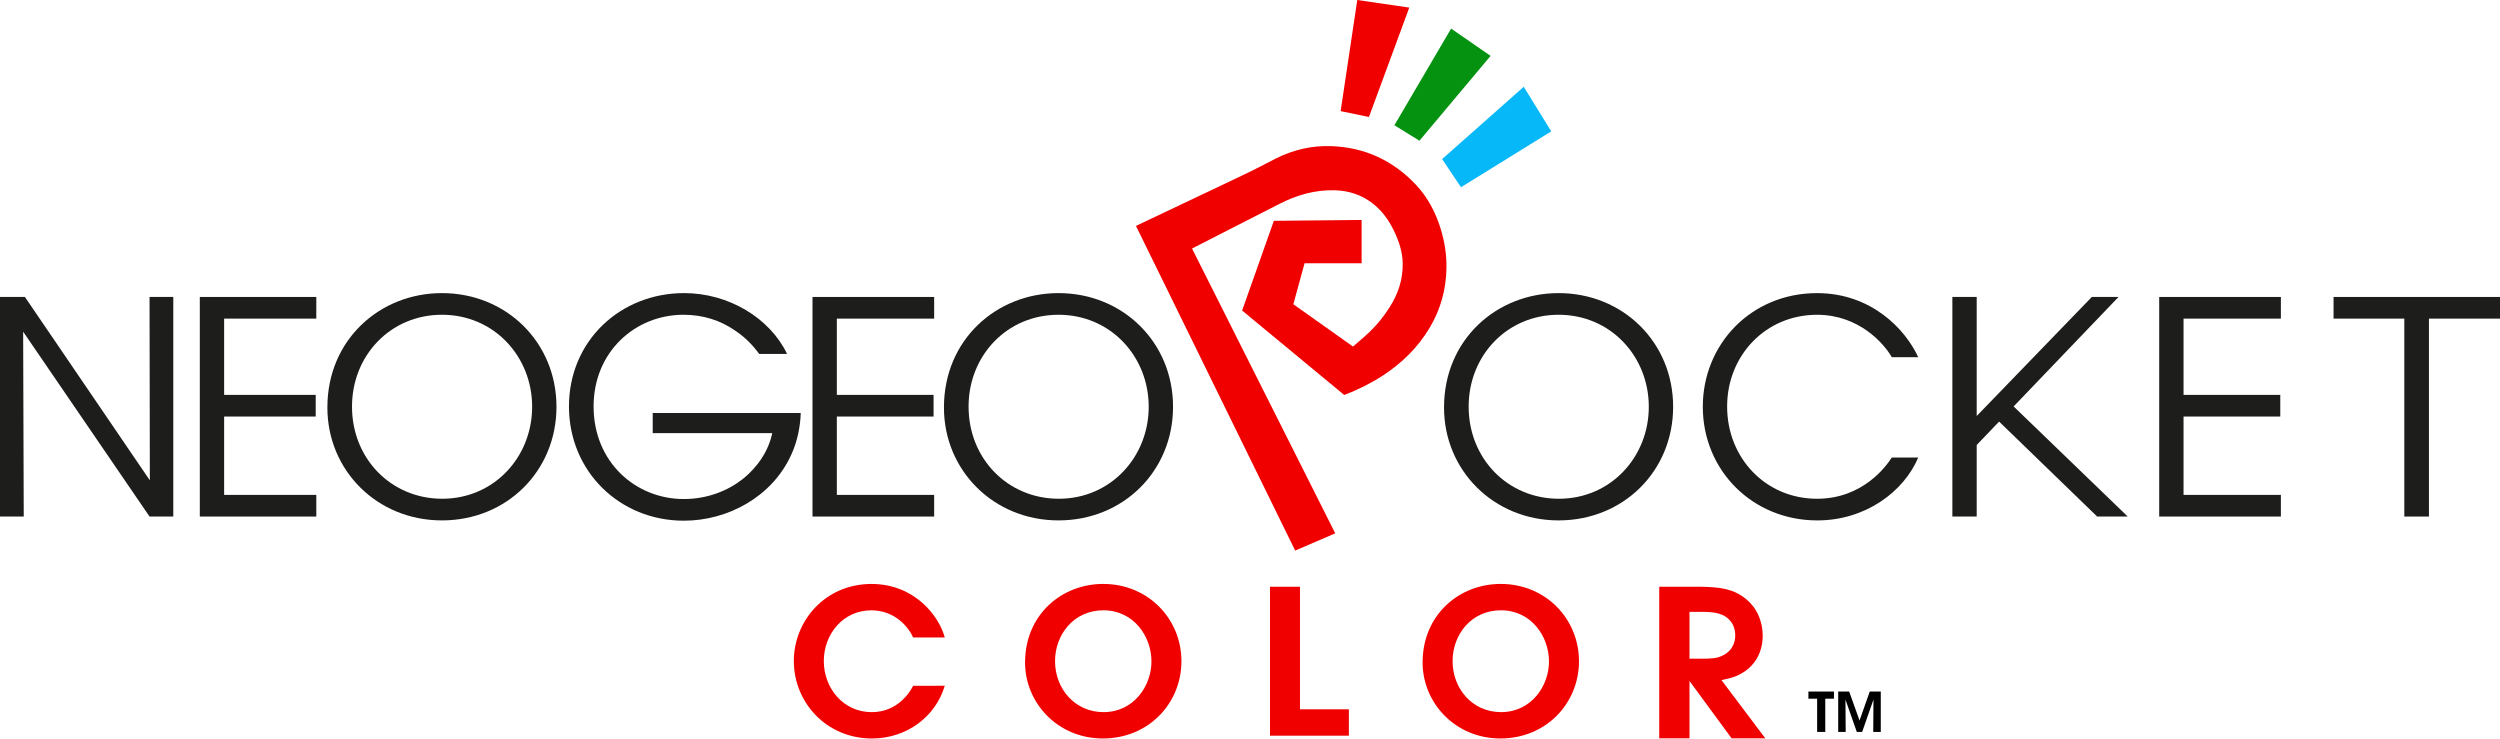
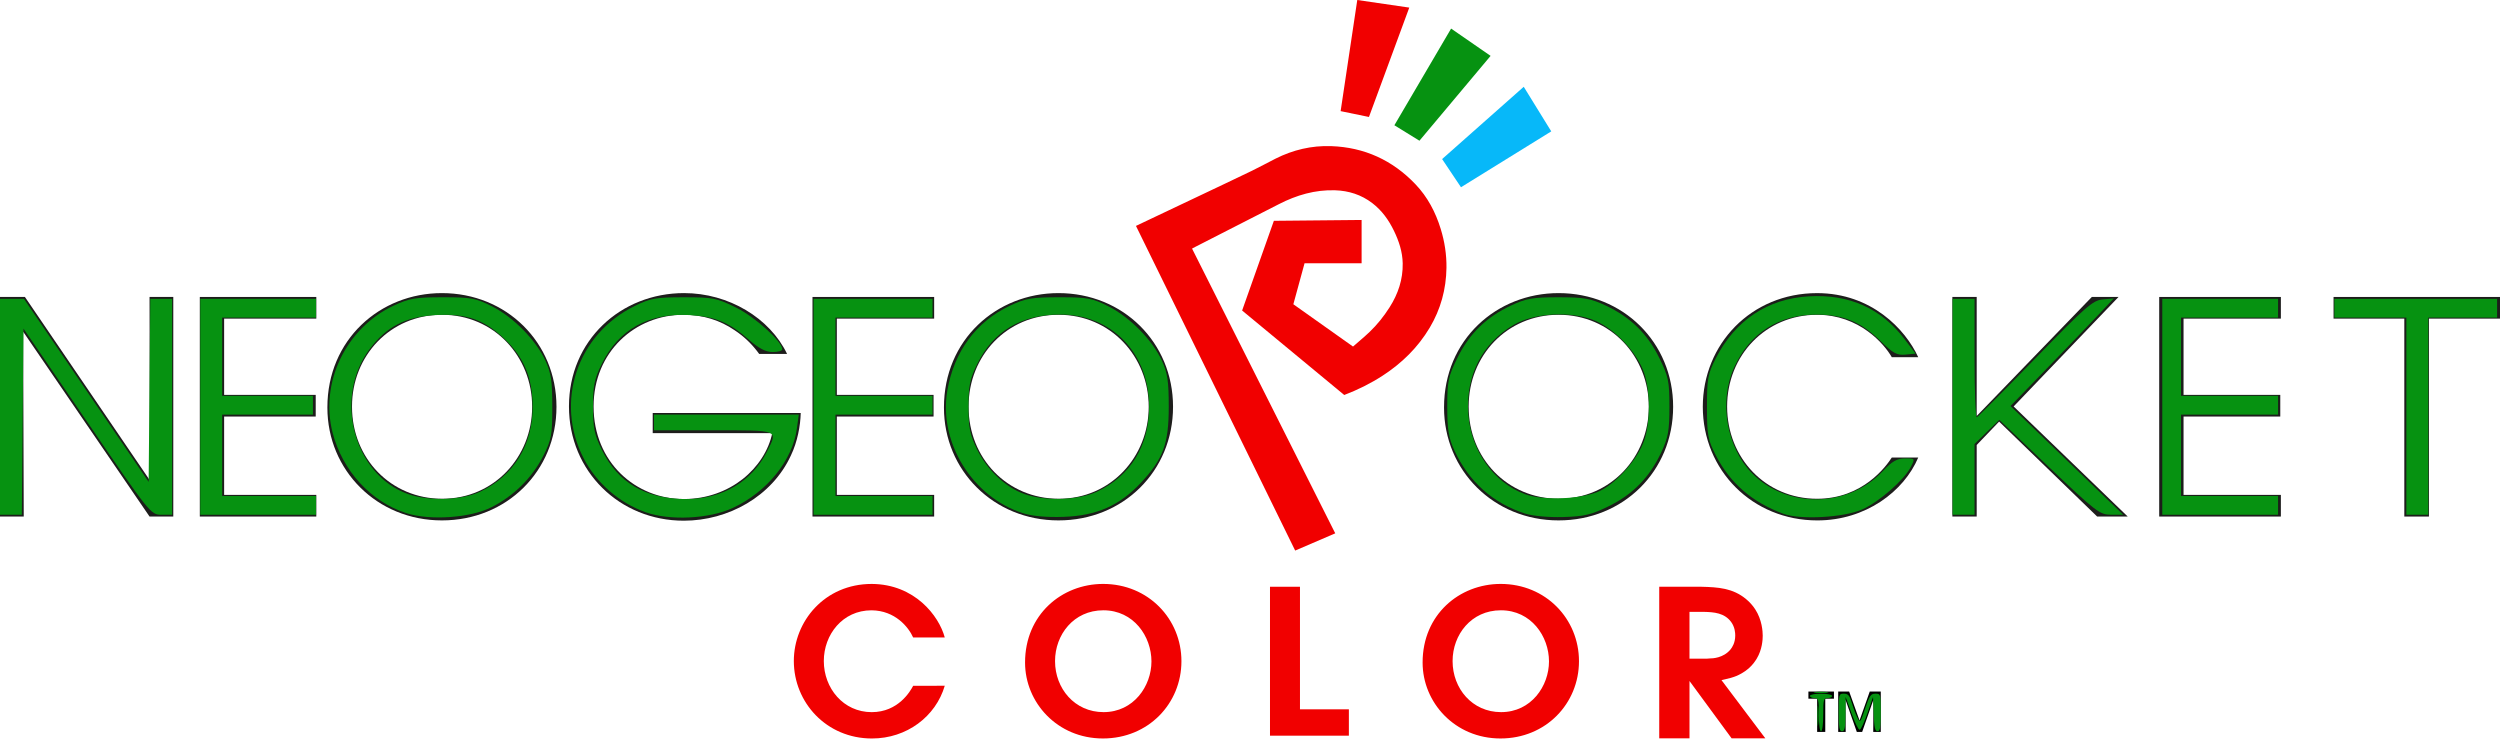
<svg xmlns="http://www.w3.org/2000/svg" version="1.1" id="Ebene_3" x="0px" y="0px" width="566.927px" height="167.468px" viewBox="0 0 566.927 167.468" enable-background="new 0 0 566.927 167.468" xml:space="preserve">
-   <g>
-     <g>
-       <path fill="#1D1D1B" d="M33.98,108.929l-0.068-41.587h5.384v49.797h-5.384L5.249,75.215l0.135,41.924H0V67.342h5.652    L33.98,108.929z" />
-       <path fill="#1D1D1B" d="M45.31,67.342h26.419v4.912H50.827v17.294h20.767v4.912H50.827v17.767h20.902v4.912H45.31V67.342z" />
-       <path fill="#1D1D1B" d="M74.242,92.375c0-15.341,11.911-25.908,25.976-25.908c14.602,0,25.975,11.171,25.975,25.773    c0,14.604-11.305,25.773-25.975,25.773c-14.738,0-25.976-11.373-25.976-25.572V92.375z M79.827,92.24    c0,11.709,8.815,20.861,20.458,20.861c11.776,0,20.39-9.486,20.39-20.861c0-11.373-8.613-20.861-20.457-20.861    c-11.709,0-20.391,9.286-20.391,20.792V92.24z" />
-       <path fill="#1D1D1B" d="M172.16,80.262c-1.548-2.153-3.433-3.97-5.586-5.383c-3.23-2.221-7.133-3.5-11.574-3.5    c-10.902,0-20.39,8.344-20.39,20.792c0,12.652,9.556,20.996,20.457,20.996c5.249,0,9.892-1.815,13.324-4.508    c3.5-2.76,5.922-6.527,6.73-10.432h-27.104v-4.576h33.564c-0.067,2.895-0.74,6.527-2.221,9.624    c-4.307,9.354-14.267,14.804-24.293,14.804c-14.535,0-26.042-11.17-26.042-25.908c0-14.938,11.709-25.706,26.109-25.706    c10.094,0,19.448,5.653,23.351,13.795h-6.325V80.262L172.16,80.262z" />
-       <path fill="#1D1D1B" d="M184.25,67.342h27.59v4.912h-22.071v17.294h21.937v4.912h-21.937v17.767h22.071v4.912h-27.59V67.342z" />
-       <path fill="#1D1D1B" d="M214.061,92.375c0-15.341,11.911-25.908,25.975-25.908c14.603,0,25.975,11.171,25.975,25.773    c0,14.604-11.305,25.773-25.975,25.773c-14.737,0-25.975-11.373-25.975-25.572V92.375z M219.646,92.24    c0,11.709,8.815,20.861,20.457,20.861c11.777,0,20.39-9.486,20.39-20.861c0-11.373-8.613-20.861-20.457-20.861    c-11.709,0-20.39,9.286-20.39,20.792V92.24L219.646,92.24z" />
+   <defs id="defs1193" />
+   <g id="g1188">
+     <g id="g1148">
+       <path fill="#1D1D1B" d="M33.98,108.929l-0.068-41.587h5.384v49.797h-5.384L5.249,75.215l0.135,41.924H0V67.342h5.652    L33.98,108.929z" id="path1136" />
+       <path fill="#1D1D1B" d="M45.31,67.342h26.419v4.912H50.827v17.294h20.767v4.912H50.827v17.767h20.902v4.912H45.31V67.342z" id="path1138" />
+       <path fill="#1D1D1B" d="M74.242,92.375c0-15.341,11.911-25.908,25.976-25.908c14.602,0,25.975,11.171,25.975,25.773    c0,14.604-11.305,25.773-25.975,25.773c-14.738,0-25.976-11.373-25.976-25.572V92.375z M79.827,92.24    c0,11.709,8.815,20.861,20.458,20.861c11.776,0,20.39-9.486,20.39-20.861c0-11.373-8.613-20.861-20.457-20.861    c-11.709,0-20.391,9.286-20.391,20.792V92.24z" id="path1140" />
+       <path fill="#1D1D1B" d="M172.16,80.262c-1.548-2.153-3.433-3.97-5.586-5.383c-3.23-2.221-7.133-3.5-11.574-3.5    c-10.902,0-20.39,8.344-20.39,20.792c0,12.652,9.556,20.996,20.457,20.996c5.249,0,9.892-1.815,13.324-4.508    c3.5-2.76,5.922-6.527,6.73-10.432h-27.104v-4.576h33.564c-0.067,2.895-0.74,6.527-2.221,9.624    c-4.307,9.354-14.267,14.804-24.293,14.804c-14.535,0-26.042-11.17-26.042-25.908c0-14.938,11.709-25.706,26.109-25.706    c10.094,0,19.448,5.653,23.351,13.795h-6.325V80.262L172.16,80.262z" id="path1142" />
+       <path fill="#1D1D1B" d="M184.25,67.342h27.59v4.912h-22.071v17.294h21.937v4.912h-21.937v17.767h22.071v4.912h-27.59V67.342z" id="path1144" />
+       <path fill="#1D1D1B" d="M214.061,92.375c0-15.341,11.911-25.908,25.975-25.908c14.603,0,25.975,11.171,25.975,25.773    c0,14.604-11.305,25.773-25.975,25.773c-14.737,0-25.975-11.373-25.975-25.572V92.375z M219.646,92.24    c0,11.709,8.815,20.861,20.457,20.861c11.777,0,20.39-9.486,20.39-20.861c0-11.373-8.613-20.861-20.457-20.861    c-11.709,0-20.39,9.286-20.39,20.792V92.24L219.646,92.24z" id="path1146" />
    </g>
-     <g>
-       <path fill="#1D1D1B" d="M327.466,92.375c0-15.341,11.91-25.908,25.976-25.908c14.603,0,25.976,11.171,25.976,25.773    c0,14.604-11.305,25.773-25.976,25.773c-14.737,0-25.976-11.373-25.976-25.572V92.375z M333.05,92.24    c0,11.709,8.816,20.861,20.459,20.861c11.777,0,20.391-9.486,20.391-20.861c0-11.373-8.613-20.861-20.458-20.861    c-11.708,0-20.392,9.286-20.392,20.792V92.24L333.05,92.24z" />
-       <path fill="#1D1D1B" d="M435.001,103.748c-3.229,7.672-11.91,14.268-22.879,14.268c-14.736,0-25.976-11.373-25.976-25.772    c0-14.2,10.97-25.774,25.906-25.774c12.313,0,20.054,8.21,22.946,14.535h-5.99c-1.684-2.96-7.334-9.623-16.956-9.623    c-11.642,0-20.39,9.219-20.39,20.793c0,11.777,8.813,20.929,20.39,20.929c10.433,0,15.745-7.47,16.956-9.354L435.001,103.748    L435.001,103.748z" />
-       <path fill="#1D1D1B" d="M489.644,67.342h27.592v4.912h-22.072v17.294h21.936v4.912h-21.936v17.767h22.072v4.912h-27.592V67.342    L489.644,67.342z" />
-       <path fill="#1D1D1B" d="M545.228,72.254h-16.047v-4.912h37.746v4.912h-16.113v44.885h-5.586V72.254z" />
+     <g id="g1158">
+       <path fill="#1D1D1B" d="M327.466,92.375c0-15.341,11.91-25.908,25.976-25.908c14.603,0,25.976,11.171,25.976,25.773    c0,14.604-11.305,25.773-25.976,25.773c-14.737,0-25.976-11.373-25.976-25.572V92.375z M333.05,92.24    c0,11.709,8.816,20.861,20.459,20.861c11.777,0,20.391-9.486,20.391-20.861c0-11.373-8.613-20.861-20.458-20.861    c-11.708,0-20.392,9.286-20.392,20.792V92.24L333.05,92.24z" id="path1150" />
+       <path fill="#1D1D1B" d="M435.001,103.748c-3.229,7.672-11.91,14.268-22.879,14.268c-14.736,0-25.976-11.373-25.976-25.772    c0-14.2,10.97-25.774,25.906-25.774c12.313,0,20.054,8.21,22.946,14.535h-5.99c-1.684-2.96-7.334-9.623-16.956-9.623    c-11.642,0-20.39,9.219-20.39,20.793c0,11.777,8.813,20.929,20.39,20.929c10.433,0,15.745-7.47,16.956-9.354L435.001,103.748    L435.001,103.748z" id="path1152" />
+       <path fill="#1D1D1B" d="M489.644,67.342h27.592v4.912h-22.072v17.294h21.936v4.912h-21.936v17.767h22.072v4.912h-27.592V67.342    L489.644,67.342z" id="path1154" />
+       <path fill="#1D1D1B" d="M545.228,72.254h-16.047v-4.912h37.746v4.912h-16.113v44.885h-5.586V72.254z" id="path1156" />
    </g>
-     <path fill="#F10000" d="M214.245,155.511c-2.053,6.982-8.625,11.957-16.521,11.957c-10.314,0-17.707-8.17-17.707-17.569   c0-8.99,6.982-17.479,17.662-17.479c9.721,0.047,15.243,7.211,16.566,12.142h-7.165c-1.049-2.328-4.061-6.115-9.447-6.162   c-6.572,0-10.816,5.521-10.816,11.5c0,6.162,4.427,11.594,10.862,11.594c6.024,0,8.763-4.746,9.401-5.979L214.245,155.511   L214.245,155.511z" />
-     <path fill="#F10000" d="M232.454,150.216c0-10.813,8.306-17.799,17.708-17.799c10.223,0,17.753,7.94,17.753,17.524   s-7.485,17.523-17.799,17.523c-10.36,0-17.662-8.168-17.662-17.203V150.216L232.454,150.216z M239.254,149.943   c0,6.162,4.427,11.547,11,11.547c6.846,0,10.862-5.934,10.862-11.5c0-5.658-4.016-11.594-10.908-11.594   c-6.754,0-10.954,5.567-10.954,11.502V149.943z" />
-     <path fill="#F10000" d="M287.996,133.059h6.799v27.793h11.09v5.979h-17.889V133.059z" />
-     <path fill="#F10000" d="M322.606,150.216c0-10.813,8.306-17.799,17.707-17.799c10.224,0,17.754,7.94,17.754,17.524   s-7.485,17.523-17.799,17.523c-10.358,0-17.662-8.168-17.662-17.203V150.216z M329.406,149.943c0,6.162,4.428,11.547,10.998,11.547   c6.846,0,10.862-5.934,10.862-11.5c0-5.658-4.017-11.594-10.907-11.594c-6.754,0-10.953,5.567-10.953,11.502V149.943   L329.406,149.943z" />
-     <path fill="#1D1D1B" d="M475.574,117.139h6.932l-25.871-24.968l23.783-24.83h-6.055l-26.105,26.998v-6.396V67.342h-5.518v49.797   h5.518v-16.228l5.08-5.306L475.574,117.139z" />
-     <path fill="#F10000" d="M385.808,133.059c3.799,0.096,7.156,0.291,10.176,2.821c0.778,0.636,1.51,1.461,2.045,2.289   c1.559,2.388,1.704,5.063,1.704,5.99c0,0.825-0.097,3.114-1.362,5.209c-0.342,0.532-0.779,1.264-1.802,2.188   c-1.12,0.976-2.288,1.51-2.728,1.704c-0.828,0.341-1.654,0.585-3.456,0.974l9.933,13.193h-7.645l-9.543-12.998v12.998h-6.864   v-34.371L385.808,133.059L385.808,133.059z M383.13,149.369h3.408c0.391,0,0.729,0,1.121-0.049c0.729,0,3.164-0.098,4.771-2.045   c0.388-0.488,1.071-1.51,1.071-3.166c0-0.535-0.049-1.851-0.926-3.064c-1.511-2.047-3.848-2.24-6.186-2.291h-3.262v10.615H383.13z" />
-     <path fill="none" d="M302.794,120.945c-10.838-21.554-21.646-43.05-32.461-64.562c0.06-0.042,0.108-0.083,0.163-0.11   c2.697-1.38,5.395-2.76,8.091-4.138c3.812-1.946,7.625-3.883,11.433-5.839c4.003-2.056,8.21-3.293,12.751-3.146   c3.091,0.1,5.925,0.999,8.411,2.895c2.194,1.674,3.747,3.848,4.937,6.306c1.129,2.332,1.934,4.759,1.979,7.377   c0.063,3.636-1.036,6.924-2.985,9.977c-1.306,2.042-2.796,3.921-4.544,5.584c-1.204,1.146-2.491,2.204-3.739,3.299   c-4.569-3.241-9.041-6.41-13.531-9.593c0.853-3.113,1.693-6.198,2.539-9.291c4.361,0,8.662,0,12.94,0c0-3.277,0-6.527,0-9.823   c-6.682,0.064-13.29,0.127-19.897,0.193c-2.407,6.801-4.803,13.565-7.2,20.342c7.735,6.398,15.444,12.774,23.159,19.157   c3.066-1.169,5.975-2.609,8.713-4.387c4.363-2.835,8-6.396,10.671-10.881c2.481-4.169,3.728-8.71,3.796-13.559   c0.042-3.005-0.414-5.943-1.298-8.823c-1.173-3.816-2.987-7.27-5.755-10.165c-5.189-5.433-11.553-8.353-19.081-8.621   c-4.45-0.158-8.66,0.847-12.632,2.842c-1.789,0.9-3.541,1.872-5.341,2.744c-4.01,1.939-8.04,3.837-12.062,5.748   c-3.547,1.686-7.095,3.366-10.642,5.047c-1.199,0.569-2.399,1.14-3.6,1.71c12.046,24.561,24.078,49.093,36.104,73.625   C296.762,123.541,299.748,122.255,302.794,120.945z" />
-     <path fill="#F10000" d="M302.794,120.945c-3.047,1.311-6.032,2.596-9.086,3.908c-12.025-24.529-24.059-49.063-36.104-73.624   c1.201-0.57,2.4-1.141,3.6-1.71c3.547-1.682,7.095-3.362,10.642-5.047c4.022-1.911,8.052-3.809,12.062-5.748   c1.8-0.872,3.552-1.844,5.341-2.744c3.972-1.996,8.182-3,12.631-2.842c7.529,0.268,13.893,3.188,19.082,8.621   c2.768,2.895,4.582,6.348,5.754,10.165c0.885,2.879,1.341,5.818,1.299,8.823c-0.068,4.849-1.313,9.39-3.796,13.559   c-2.673,4.484-6.308,8.045-10.673,10.881c-2.736,1.776-5.645,3.217-8.711,4.386c-7.715-6.382-15.424-12.758-23.159-19.156   c2.397-6.777,4.793-13.541,7.2-20.342c6.607-0.065,13.218-0.129,19.897-0.193c0,3.296,0,6.546,0,9.823c-4.278,0-8.579,0-12.94,0   c-0.846,3.093-1.688,6.178-2.539,9.291c4.49,3.183,8.961,6.352,13.531,9.593c1.248-1.095,2.535-2.153,3.739-3.299   c1.748-1.663,3.238-3.542,4.543-5.584c1.95-3.053,3.05-6.341,2.986-9.977c-0.048-2.618-0.851-5.045-1.979-7.377   c-1.188-2.458-2.742-4.632-4.937-6.306c-2.486-1.896-5.32-2.794-8.411-2.895c-4.541-0.147-8.748,1.089-12.751,3.146   c-3.806,1.956-7.621,3.893-11.433,5.839c-2.697,1.378-5.395,2.758-8.091,4.138c-0.055,0.028-0.104,0.069-0.163,0.11   C281.149,77.895,291.957,99.391,302.794,120.945z" />
-     <path fill="#F10000" d="M310.439,26.526c-2.162-0.445-4.264-0.879-6.423-1.324c1.257-8.395,2.514-16.788,3.774-25.202   c3.935,0.574,7.832,1.145,11.791,1.724C316.526,10.012,313.488,18.253,310.439,26.526z" />
-     <path fill="#07B8F9" d="M345.539,19.679c2.088,3.381,4.147,6.72,6.241,10.112c-6.819,4.222-13.635,8.44-20.472,12.671   c-1.434-2.14-2.84-4.241-4.278-6.391C333.195,30.612,339.347,25.163,345.539,19.679z" />
-     <path fill="#069211" d="M329.069,6.482c3.017,2.085,5.979,4.134,8.954,6.19c-5.377,6.412-10.738,12.805-16.136,19.239   c-1.888-1.165-3.759-2.319-5.683-3.507C320.475,21.129,324.753,13.837,329.069,6.482z" />
-     <g>
-       <path d="M412.074,158.443h-1.98v-1.621h5.791v1.621h-1.967v7.535h-1.844V158.443L412.074,158.443z" />
-       <path d="M416.851,165.979v-9.156h2.486l2.354,6.57l2.313-6.57h2.5v9.156h-1.709l0.051-7.338l-2.563,7.338h-1.213l-2.574-7.338    l0.051,7.338H416.851z" />
+     <path fill="#F10000" d="M214.245,155.511c-2.053,6.982-8.625,11.957-16.521,11.957c-10.314,0-17.707-8.17-17.707-17.569   c0-8.99,6.982-17.479,17.662-17.479c9.721,0.047,15.243,7.211,16.566,12.142h-7.165c-1.049-2.328-4.061-6.115-9.447-6.162   c-6.572,0-10.816,5.521-10.816,11.5c0,6.162,4.427,11.594,10.862,11.594c6.024,0,8.763-4.746,9.401-5.979L214.245,155.511   L214.245,155.511z" id="path1160" />
+     <path fill="#F10000" d="M232.454,150.216c0-10.813,8.306-17.799,17.708-17.799c10.223,0,17.753,7.94,17.753,17.524   s-7.485,17.523-17.799,17.523c-10.36,0-17.662-8.168-17.662-17.203V150.216L232.454,150.216z M239.254,149.943   c0,6.162,4.427,11.547,11,11.547c6.846,0,10.862-5.934,10.862-11.5c0-5.658-4.016-11.594-10.908-11.594   c-6.754,0-10.954,5.567-10.954,11.502V149.943z" id="path1162" />
+     <path fill="#F10000" d="M287.996,133.059h6.799v27.793h11.09v5.979h-17.889V133.059z" id="path1164" />
+     <path fill="#F10000" d="M322.606,150.216c0-10.813,8.306-17.799,17.707-17.799c10.224,0,17.754,7.94,17.754,17.524   s-7.485,17.523-17.799,17.523c-10.358,0-17.662-8.168-17.662-17.203V150.216z M329.406,149.943c0,6.162,4.428,11.547,10.998,11.547   c6.846,0,10.862-5.934,10.862-11.5c0-5.658-4.017-11.594-10.907-11.594c-6.754,0-10.953,5.567-10.953,11.502V149.943   L329.406,149.943z" id="path1166" />
+     <path fill="#1D1D1B" d="M475.574,117.139h6.932l-25.871-24.968l23.783-24.83h-6.055l-26.105,26.998v-6.396V67.342h-5.518v49.797   h5.518v-16.228l5.08-5.306L475.574,117.139z" id="path1168" />
+     <path fill="#F10000" d="M385.808,133.059c3.799,0.096,7.156,0.291,10.176,2.821c0.778,0.636,1.51,1.461,2.045,2.289   c1.559,2.388,1.704,5.063,1.704,5.99c0,0.825-0.097,3.114-1.362,5.209c-0.342,0.532-0.779,1.264-1.802,2.188   c-1.12,0.976-2.288,1.51-2.728,1.704c-0.828,0.341-1.654,0.585-3.456,0.974l9.933,13.193h-7.645l-9.543-12.998v12.998h-6.864   v-34.371L385.808,133.059L385.808,133.059z M383.13,149.369h3.408c0.391,0,0.729,0,1.121-0.049c0.729,0,3.164-0.098,4.771-2.045   c0.388-0.488,1.071-1.51,1.071-3.166c0-0.535-0.049-1.851-0.926-3.064c-1.511-2.047-3.848-2.24-6.186-2.291h-3.262v10.615H383.13z" id="path1170" />
+     <path fill="none" d="M302.794,120.945c-10.838-21.554-21.646-43.05-32.461-64.562c0.06-0.042,0.108-0.083,0.163-0.11   c2.697-1.38,5.395-2.76,8.091-4.138c3.812-1.946,7.625-3.883,11.433-5.839c4.003-2.056,8.21-3.293,12.751-3.146   c3.091,0.1,5.925,0.999,8.411,2.895c2.194,1.674,3.747,3.848,4.937,6.306c1.129,2.332,1.934,4.759,1.979,7.377   c0.063,3.636-1.036,6.924-2.985,9.977c-1.306,2.042-2.796,3.921-4.544,5.584c-1.204,1.146-2.491,2.204-3.739,3.299   c-4.569-3.241-9.041-6.41-13.531-9.593c0.853-3.113,1.693-6.198,2.539-9.291c4.361,0,8.662,0,12.94,0c0-3.277,0-6.527,0-9.823   c-6.682,0.064-13.29,0.127-19.897,0.193c-2.407,6.801-4.803,13.565-7.2,20.342c7.735,6.398,15.444,12.774,23.159,19.157   c3.066-1.169,5.975-2.609,8.713-4.387c4.363-2.835,8-6.396,10.671-10.881c2.481-4.169,3.728-8.71,3.796-13.559   c0.042-3.005-0.414-5.943-1.298-8.823c-1.173-3.816-2.987-7.27-5.755-10.165c-5.189-5.433-11.553-8.353-19.081-8.621   c-4.45-0.158-8.66,0.847-12.632,2.842c-1.789,0.9-3.541,1.872-5.341,2.744c-4.01,1.939-8.04,3.837-12.062,5.748   c-3.547,1.686-7.095,3.366-10.642,5.047c-1.199,0.569-2.399,1.14-3.6,1.71c12.046,24.561,24.078,49.093,36.104,73.625   C296.762,123.541,299.748,122.255,302.794,120.945z" id="path1172" />
+     <path fill="#F10000" d="M302.794,120.945c-3.047,1.311-6.032,2.596-9.086,3.908c-12.025-24.529-24.059-49.063-36.104-73.624   c1.201-0.57,2.4-1.141,3.6-1.71c3.547-1.682,7.095-3.362,10.642-5.047c4.022-1.911,8.052-3.809,12.062-5.748   c1.8-0.872,3.552-1.844,5.341-2.744c3.972-1.996,8.182-3,12.631-2.842c7.529,0.268,13.893,3.188,19.082,8.621   c2.768,2.895,4.582,6.348,5.754,10.165c0.885,2.879,1.341,5.818,1.299,8.823c-0.068,4.849-1.313,9.39-3.796,13.559   c-2.673,4.484-6.308,8.045-10.673,10.881c-2.736,1.776-5.645,3.217-8.711,4.386c-7.715-6.382-15.424-12.758-23.159-19.156   c2.397-6.777,4.793-13.541,7.2-20.342c6.607-0.065,13.218-0.129,19.897-0.193c0,3.296,0,6.546,0,9.823c-4.278,0-8.579,0-12.94,0   c-0.846,3.093-1.688,6.178-2.539,9.291c4.49,3.183,8.961,6.352,13.531,9.593c1.248-1.095,2.535-2.153,3.739-3.299   c1.748-1.663,3.238-3.542,4.543-5.584c1.95-3.053,3.05-6.341,2.986-9.977c-0.048-2.618-0.851-5.045-1.979-7.377   c-1.188-2.458-2.742-4.632-4.937-6.306c-2.486-1.896-5.32-2.794-8.411-2.895c-4.541-0.147-8.748,1.089-12.751,3.146   c-3.806,1.956-7.621,3.893-11.433,5.839c-2.697,1.378-5.395,2.758-8.091,4.138c-0.055,0.028-0.104,0.069-0.163,0.11   C281.149,77.895,291.957,99.391,302.794,120.945z" id="path1174" />
+     <path fill="#F10000" d="M310.439,26.526c-2.162-0.445-4.264-0.879-6.423-1.324c1.257-8.395,2.514-16.788,3.774-25.202   c3.935,0.574,7.832,1.145,11.791,1.724C316.526,10.012,313.488,18.253,310.439,26.526z" id="path1176" />
+     <path fill="#07B8F9" d="M345.539,19.679c2.088,3.381,4.147,6.72,6.241,10.112c-6.819,4.222-13.635,8.44-20.472,12.671   c-1.434-2.14-2.84-4.241-4.278-6.391C333.195,30.612,339.347,25.163,345.539,19.679z" id="path1178" />
+     <path fill="#069211" d="M329.069,6.482c3.017,2.085,5.979,4.134,8.954,6.19c-5.377,6.412-10.738,12.805-16.136,19.239   c-1.888-1.165-3.759-2.319-5.683-3.507C320.475,21.129,324.753,13.837,329.069,6.482z" id="path1180" />
+     <g id="g1186">
+       <path d="M412.074,158.443h-1.98v-1.621h5.791v1.621h-1.967v7.535h-1.844V158.443L412.074,158.443z" id="path1182" />
+       <path d="M416.851,165.979v-9.156h2.486l2.354,6.57l2.313-6.57h2.5v9.156h-1.709l0.051-7.338l-2.563,7.338h-1.213l-2.574-7.338    l0.051,7.338H416.851z" id="path1184" />
    </g>
  </g>
+   <path style="fill:#069211;fill-opacity:1;fill-rule:evenodd;stroke-width:0.71" d="M 0,92.249 V 67.768 h 2.715 2.715 l 14.139,20.756 14.139,20.756 0.188,-20.756 0.188,-20.756 h 2.473 2.473 v 24.482 24.482 h -2.438 c -2.4,0 -2.663,-0.33 -16.853,-21.111 L 5.322,74.509 5.134,95.62 4.946,116.731 H 2.473 0 Z" id="path1540" />
+   <path style="fill:#069211;fill-opacity:1;fill-rule:evenodd;stroke-width:0.71" d="M 45.415,92.249 V 67.768 H 58.543 71.671 v 2.129 2.129 H 61.026 50.382 v 8.87 8.87 H 60.672 70.961 v 2.129 2.129 H 60.672 50.382 v 9.225 9.225 h 10.644 10.644 v 2.129 2.129 H 58.543 45.415 Z" id="path1542" />
+   <path style="fill:#069211;fill-opacity:1;fill-rule:evenodd;stroke-width:0.71" d="m 92.152,116.369 c -8.042,-2.575 -14.487,-9.598 -16.719,-18.218 -2.947,-11.377 2.994,-23.761 13.839,-28.844 3.536,-1.658 4.931,-1.895 11.138,-1.895 6.437,0 7.477,0.193 11.196,2.076 4.839,2.451 9.932,7.638 12.094,12.317 1.263,2.733 1.546,4.65 1.546,10.443 0,6.404 -0.198,7.488 -2.033,11.109 -2.528,4.989 -6.717,9.137 -11.804,11.688 -4.805,2.41 -13.908,3.035 -19.257,1.323 z m 16.773,-4.883 c 7.548,-3.579 11.866,-10.567 11.866,-19.203 0,-6.559 -1.98,-11.307 -6.463,-15.501 -4.705,-4.401 -8.614,-5.73 -15.653,-5.323 -6.686,0.387 -10.93,2.561 -14.733,7.547 -8.391,11.001 -3.81,28.635 8.581,33.029 4.748,1.684 12.221,1.434 16.402,-0.549 z" id="path1544" />
+   <path style="fill:#069211;fill-opacity:1;fill-rule:evenodd;stroke-width:0.71" d="m 146.416,116.161 c -5.993,-2.126 -11.17,-6.629 -14.057,-12.226 -6.614,-12.826 -1.484,-28.134 11.579,-34.549 3.58,-1.758 4.788,-1.972 11.127,-1.972 6.605,0 7.448,0.166 11.849,2.332 4.29,2.112 10.489,7.712 10.489,9.476 0,0.335 -0.989,0.61 -2.197,0.61 -1.543,0 -3.132,-0.823 -5.34,-2.766 -4.518,-3.977 -7.689,-5.294 -13.52,-5.617 -9.289,-0.514 -16.044,3.246 -19.876,11.062 -1.678,3.422 -1.991,4.956 -1.991,9.739 0,4.783 0.314,6.317 1.991,9.739 3.699,7.544 9.986,11.2 19.239,11.188 8.049,-0.011 14.73,-3.942 18.173,-10.691 2.586,-5.069 2.967,-4.914 -12.091,-4.914 h -13.483 v -1.774 -1.774 h 16.417 16.417 l -0.437,3.189 c -0.988,7.206 -6.769,14.356 -14.533,17.975 -5.322,2.48 -14.268,2.921 -19.757,0.974 z" id="path1546" />
+   <path style="fill:#069211;fill-opacity:1;fill-rule:evenodd;stroke-width:0.71" d="M 184.499,92.249 V 67.768 h 13.483 13.483 v 2.129 2.129 h -10.999 -10.999 v 8.87 8.87 h 10.999 10.999 v 2.129 2.129 h -10.999 -10.999 v 9.225 9.225 h 10.999 10.999 v 2.129 2.129 h -13.483 -13.483 z" id="path1548" />
+   <path style="fill:#069211;fill-opacity:1;fill-rule:evenodd;stroke-width:0.71" d="m 231.945,116.369 c -11.47,-3.673 -19.125,-16.086 -17.124,-27.768 1.522,-8.887 6.539,-15.682 14.243,-19.294 3.536,-1.658 4.931,-1.895 11.138,-1.895 6.437,0 7.477,0.193 11.196,2.076 4.839,2.451 9.932,7.638 12.094,12.317 1.263,2.733 1.546,4.65 1.546,10.443 0,8.413 -1.248,11.819 -6.317,17.237 -4.821,5.154 -10.014,7.451 -17.455,7.719 -3.943,0.142 -7.171,-0.148 -9.322,-0.836 z m 16.788,-4.859 c 7.625,-3.551 11.851,-10.42 11.851,-19.26 0,-12.122 -8.431,-20.909 -20.078,-20.927 -8.885,-0.013 -15.234,3.747 -18.888,11.188 -1.682,3.425 -1.995,4.953 -1.995,9.739 0,4.786 0.313,6.314 1.995,9.739 2.273,4.629 6.431,8.534 10.697,10.047 4.714,1.672 12.214,1.432 16.417,-0.525 z" id="path1550" />
+   <path style="fill:#069211;fill-opacity:1;fill-rule:evenodd;stroke-width:0.71" d="m 345.783,116.445 c -7.261,-2.352 -12.713,-7.237 -15.978,-14.318 -1.297,-2.812 -1.61,-4.737 -1.61,-9.893 0,-5.792 0.22,-6.849 2.313,-11.1 2.692,-5.468 6.539,-9.221 12.149,-11.851 3.432,-1.609 4.928,-1.87 10.729,-1.87 5.801,0 7.298,0.261 10.729,1.87 5.61,2.63 9.457,6.383 12.149,11.851 2.093,4.251 2.313,5.308 2.313,11.1 0,5.434 -0.283,7.004 -1.87,10.389 -2.63,5.608 -6.383,9.457 -11.85,12.149 -3.957,1.949 -5.594,2.339 -10.39,2.477 -3.336,0.096 -6.932,-0.237 -8.684,-0.805 z m 17.273,-5.239 c 3.867,-1.996 8.4,-7.236 9.79,-11.317 1.435,-4.211 1.429,-11.085 -0.012,-15.315 -1.565,-4.592 -6.491,-9.86 -11.056,-11.824 -5.268,-2.266 -13.806,-1.846 -18.51,0.911 -7.209,4.225 -10.929,11.543 -10.301,20.26 0.597,8.286 5.727,15.514 12.887,18.155 4.238,1.564 13.384,1.101 17.203,-0.871 z" id="path1552" />
+   <path style="fill:#069211;fill-opacity:1;fill-rule:evenodd;stroke-width:0.71" d="m 404.367,116.493 c -7.094,-2.647 -12.041,-6.936 -15.274,-13.245 -1.801,-3.513 -2.001,-4.611 -2.001,-10.999 0,-6.384 0.2,-7.488 1.998,-10.999 4.422,-8.636 11.74,-13.506 21.113,-14.049 9.109,-0.527 16.321,2.685 21.645,9.638 l 2.562,3.346 -2.293,0.23 c -1.915,0.192 -2.833,-0.3 -5.564,-2.979 -4.528,-4.442 -8.474,-6.088 -14.625,-6.098 -8.529,-0.015 -15.11,4.191 -18.647,11.918 -3.565,7.786 -1.768,18.273 4.144,24.185 7.968,7.968 21.725,7.698 29.512,-0.578 2.116,-2.249 3.254,-2.903 5.055,-2.903 2.318,-10e-4 2.322,0.004 1.296,1.987 -1.519,2.938 -7.159,7.862 -10.947,9.558 -4.187,1.875 -14.134,2.422 -17.975,0.988 z" id="path1554" />
+   <path style="fill:#069211;fill-opacity:1;fill-rule:evenodd;stroke-width:0.71" d="M 442.797,92.249 V 67.768 h 2.484 2.484 v 13.542 c 0,7.448 0.239,13.435 0.532,13.305 0.293,-0.13 6.265,-6.144 13.271,-13.364 11.282,-11.626 13.027,-13.153 15.257,-13.35 l 2.518,-0.222 -3.548,3.767 c -1.951,2.072 -7.22,7.56 -11.709,12.196 l -8.161,8.429 12.773,12.324 12.773,12.324 -2.737,0.007 c -2.562,0.006 -3.459,-0.681 -14.041,-10.756 l -11.304,-10.763 -2.813,2.746 -2.813,2.746 v 8.017 8.017 h -2.484 -2.484 z" id="path1556" />
+   <path style="fill:#069211;fill-opacity:1;fill-rule:evenodd;stroke-width:0.71" d="M 490.341,92.249 V 67.768 h 13.128 13.128 v 2.129 2.129 h -10.999 -10.999 v 8.87 8.87 h 10.999 10.999 v 2.129 2.129 h -10.999 -10.999 v 9.225 9.225 h 10.999 10.999 v 2.129 2.129 h -13.128 -13.128 z" id="path1558" />
+   <path style="fill:#069211;fill-opacity:1;fill-rule:evenodd;stroke-width:0.71" d="M 545.69,94.378 V 72.025 h -8.161 -8.161 v -2.129 -2.129 h 18.45 18.45 v 2.129 2.129 h -7.806 -7.806 v 22.353 22.353 h -2.484 -2.484 z" id="path1560" />
+   <path style="fill:#069211;fill-opacity:1;fill-rule:evenodd;stroke-width:0.71" d="" id="path1562" />
+   <path style="fill:#069211;fill-opacity:1;fill-rule:evenodd;stroke-width:0.71" d="" id="path1564" />
+   <path style="fill:#069211;fill-opacity:1;fill-rule:evenodd;stroke-width:0.502" d="m 411.577,156.946 c 0.759,-0.115 2.001,-0.115 2.76,0 0.759,0.115 0.138,0.209 -1.38,0.209 -1.518,0 -2.139,-0.094 -1.38,-0.209 z" id="path1566" />
+   <path style="fill:#069211;fill-opacity:1;fill-rule:evenodd;stroke-width:0.502" d="m 412.122,162.323 c 0,-2.07 0.089,-2.917 0.197,-1.882 0.108,1.035 0.108,2.728 0,3.763 -0.108,1.035 -0.197,0.188 -0.197,-1.882 z" id="path1568" />
+   <path style="fill:#069211;fill-opacity:1;fill-rule:evenodd;stroke-width:0.502" d="m 416.971,161.57 c 0,-4.138 0.035,-4.265 1.175,-4.265 0.948,0 1.298,0.412 1.81,2.133 0.349,1.173 0.919,2.678 1.266,3.344 0.604,1.161 0.677,1.071 1.743,-2.133 0.964,-2.895 1.275,-3.344 2.326,-3.344 1.188,0 1.214,0.088 1.214,4.265 0,3.402 -0.148,4.265 -0.732,4.265 -0.565,0 -0.765,-0.883 -0.878,-3.889 l -0.147,-3.889 -1.267,3.675 c -0.697,2.022 -1.487,3.715 -1.756,3.763 -0.269,0.048 -1.096,-1.606 -1.838,-3.675 l -1.348,-3.763 -0.032,3.889 c -0.025,3.108 -0.183,3.889 -0.784,3.889 -0.61,0 -0.753,-0.808 -0.753,-4.265 z" id="path1570" />
+   <path style="fill:#069211;fill-opacity:1;fill-rule:evenodd;stroke-width:0.502" d="m 412.455,162.072 c 0,-3.429 -0.089,-3.763 -1.004,-3.763 -0.552,0 -1.004,-0.226 -1.004,-0.502 0,-0.276 1.129,-0.502 2.509,-0.502 1.38,0 2.509,0.226 2.509,0.502 0,0.276 -0.452,0.502 -1.004,0.502 -0.914,0 -1.004,0.335 -1.004,3.763 0,2.174 -0.212,3.763 -0.502,3.763 -0.29,0 -0.502,-1.589 -0.502,-3.763 z" id="path1572" />
</svg>
